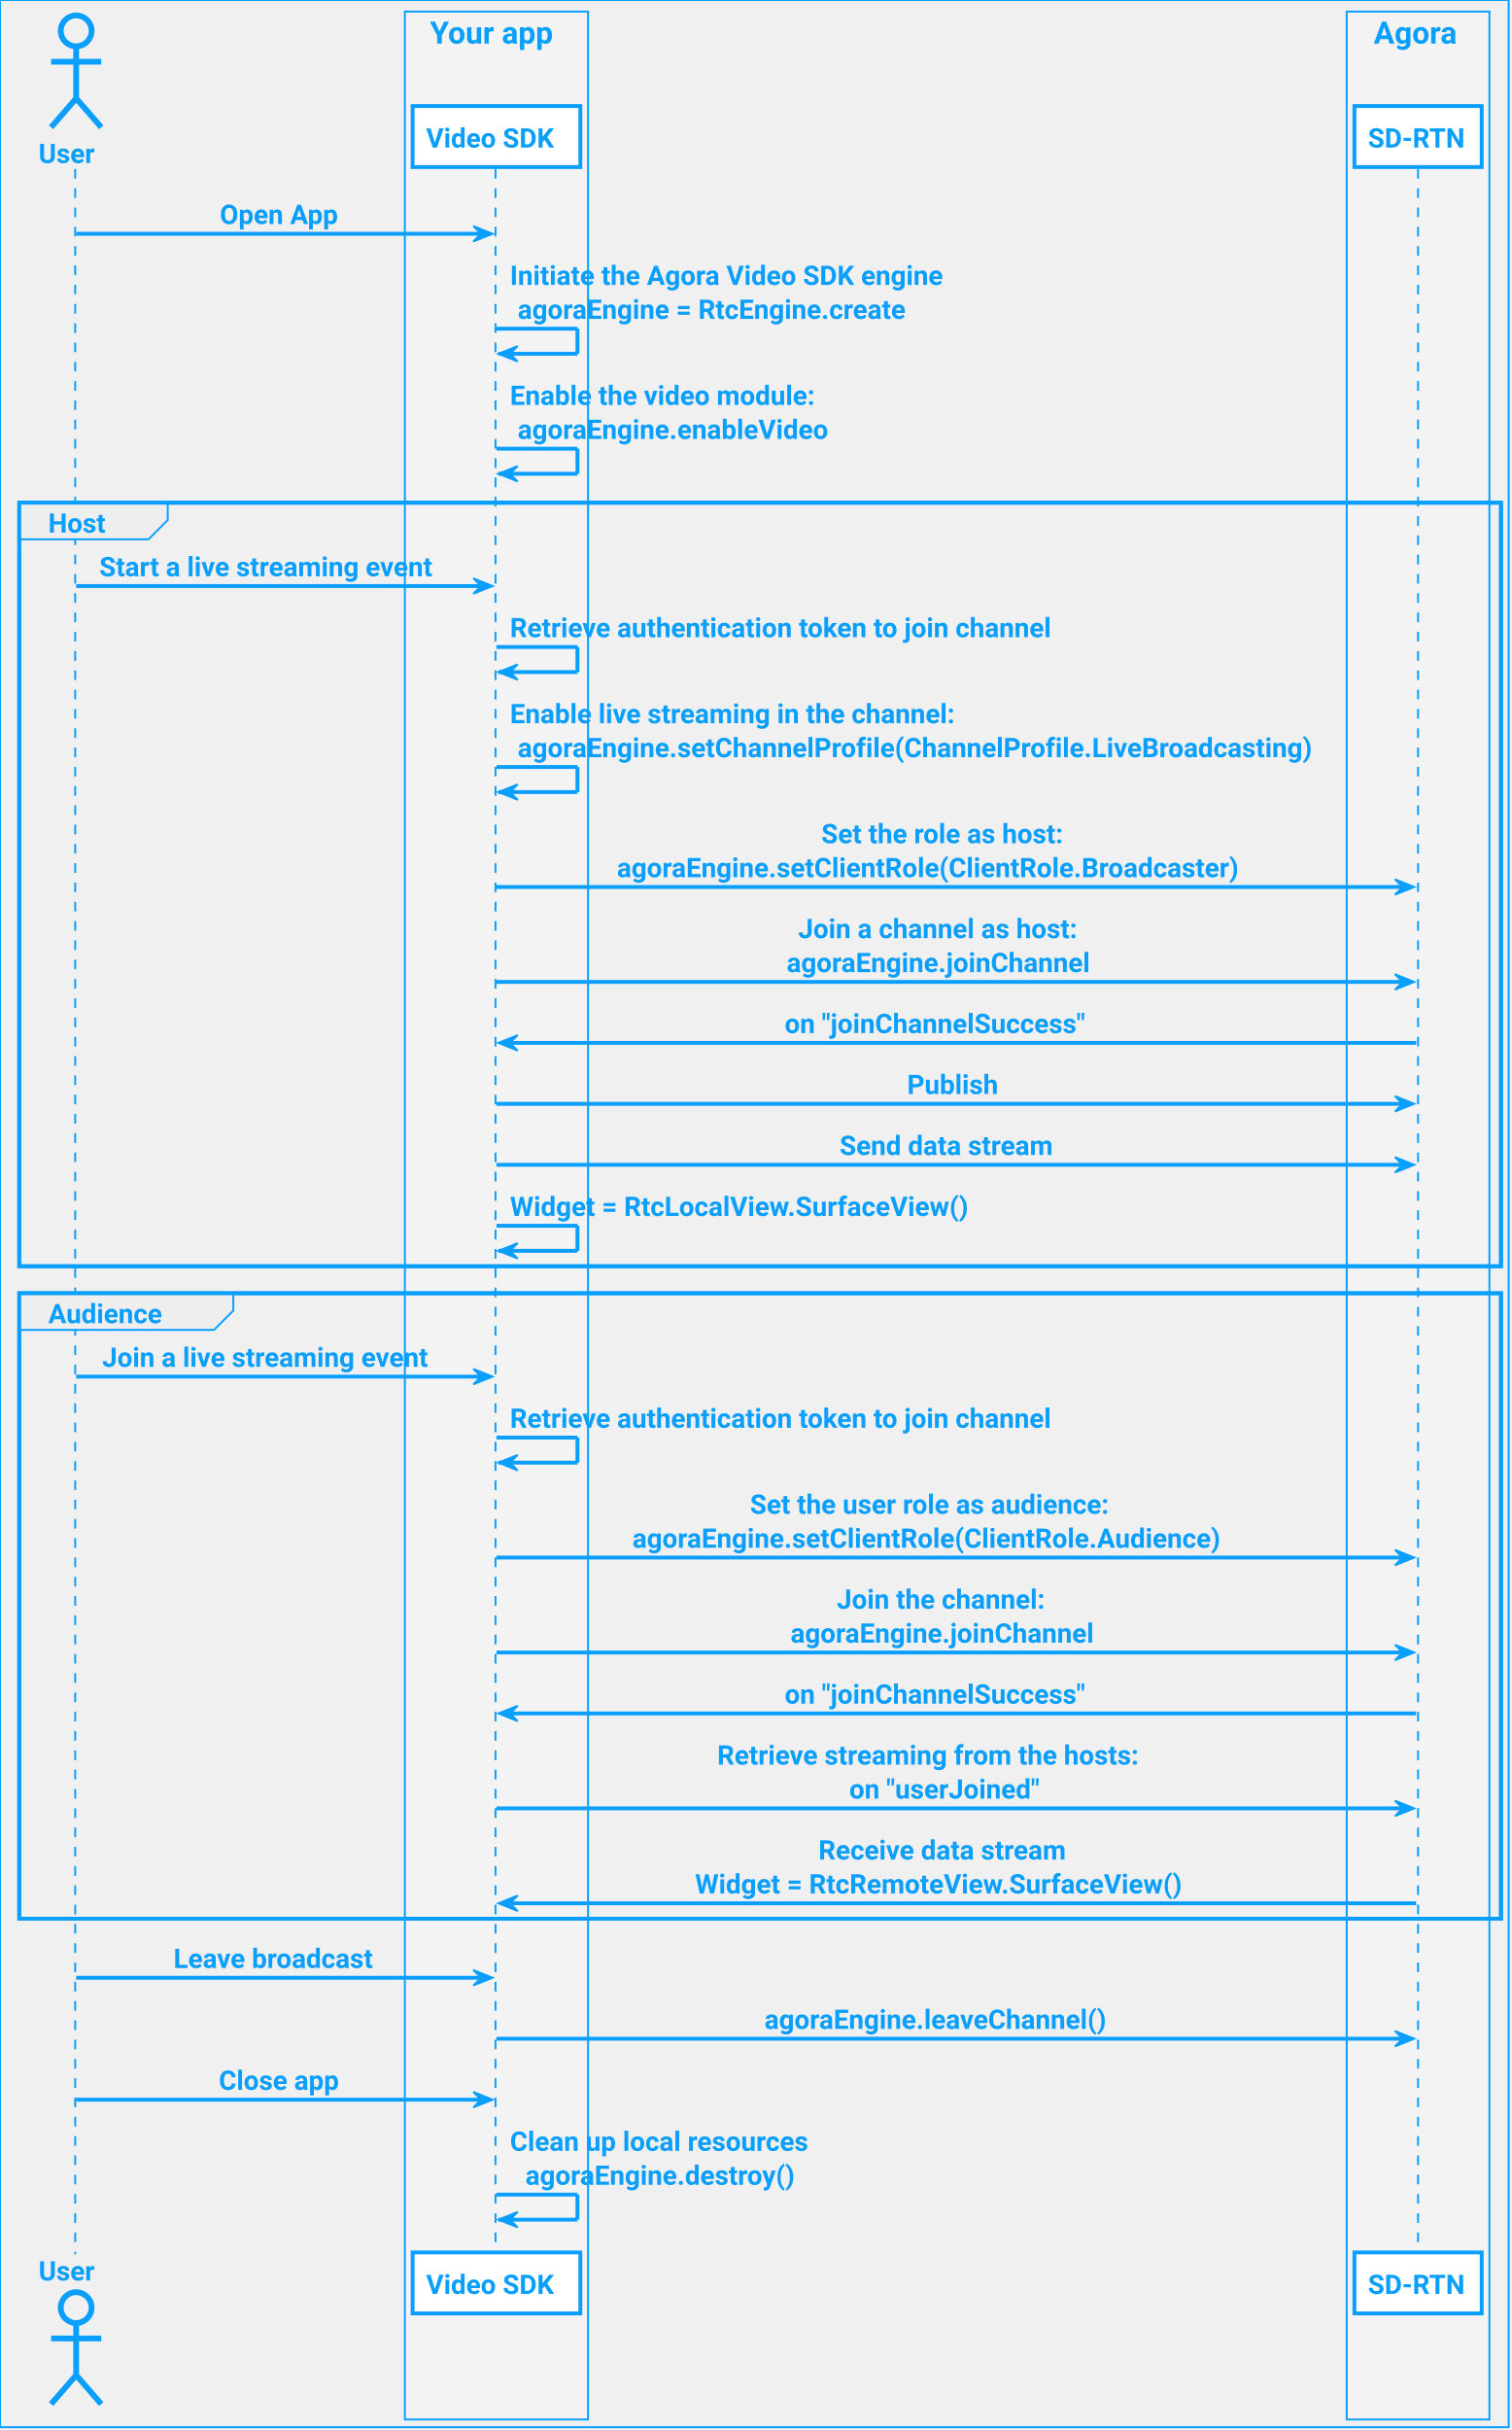
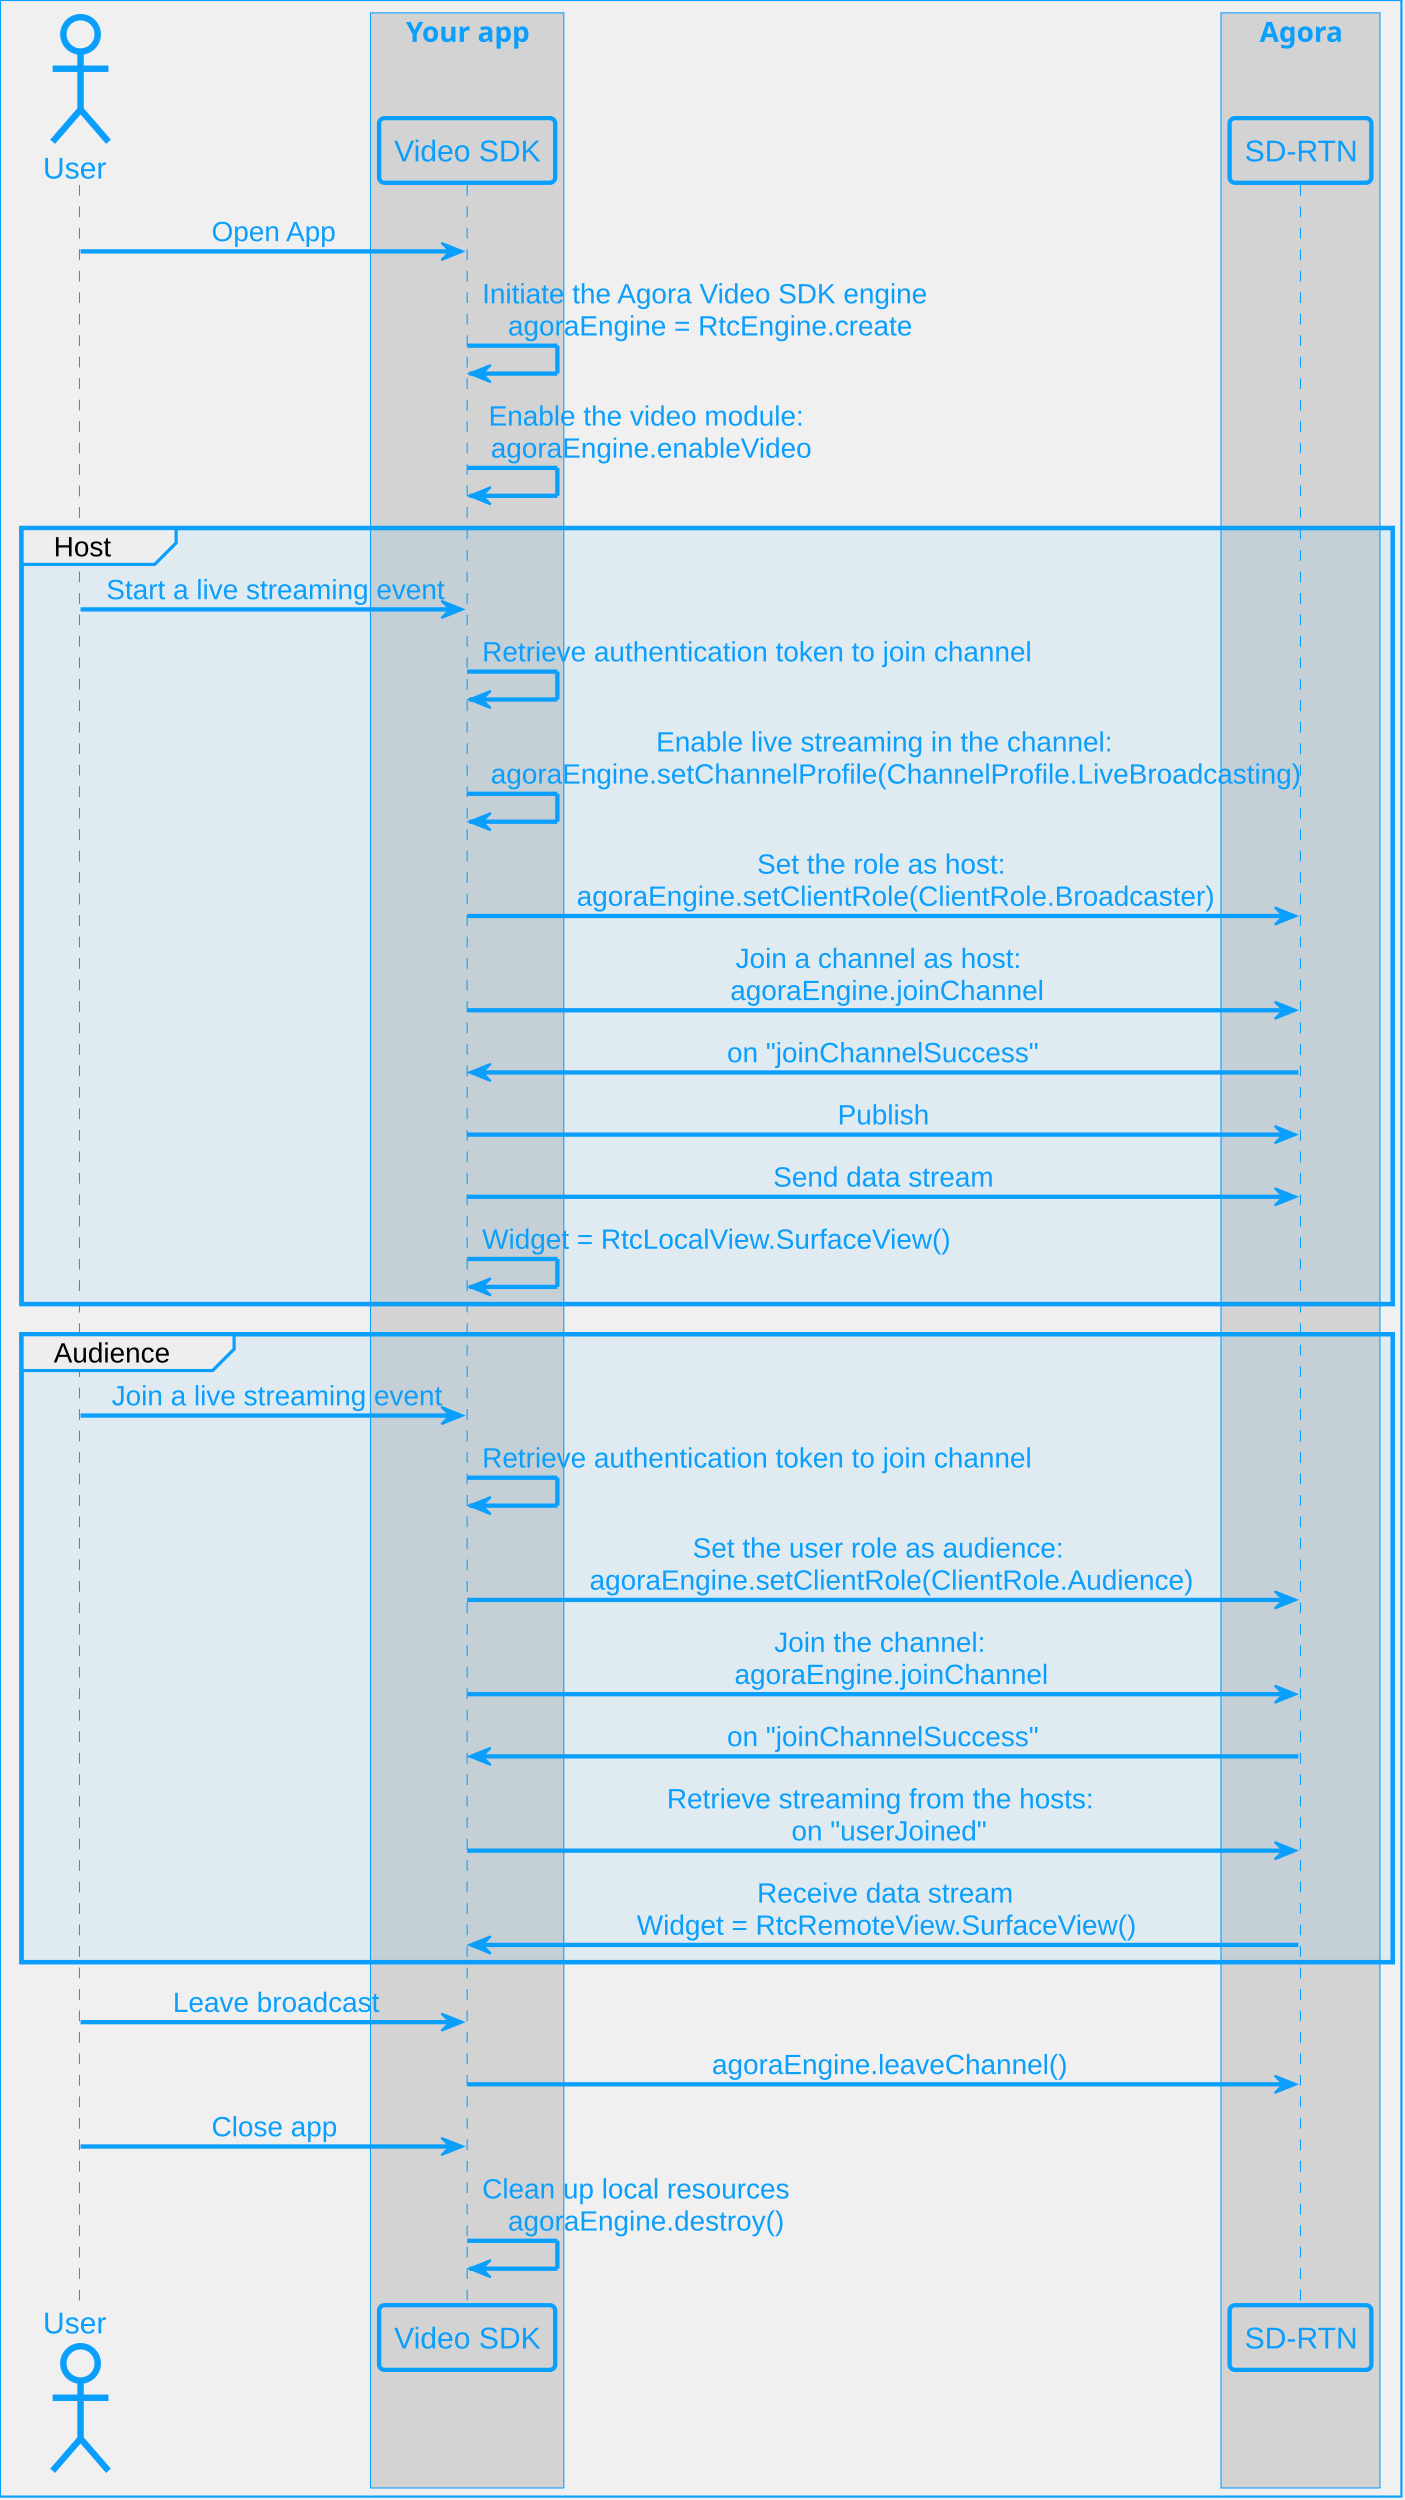
- <svg xmlns="http://www.w3.org/2000/svg" contentScriptType="application/ecmascript" contentStyleType="text/css" height="1260px" preserveAspectRatio="none" style="width:784px;height:1260px;background:#00000000;" version="1.1" viewBox="0 0 784 1260" width="784px" zoomAndPan="magnify">
+ <svg xmlns="http://www.w3.org/2000/svg" contentStyleType="text/css" height="1164px" preserveAspectRatio="none" style="width:654px;height:1164px;" version="1.1" viewBox="0 0 654 1164" width="654px" zoomAndPan="magnify">
  <defs />
  <g>
-     <rect fill="none" height="1258.547" style="stroke:#0A9EFD;stroke-width:1.0;" width="782.5" x="0" y="0" />
-     <rect fill="#F3F3F3" height="1248.547" style="stroke:#0A9EFD;stroke-width:1.0;" width="95" x="210" y="6" />
-     <text fill="#0A9EFD" font-family="Roboto" font-size="16" font-weight="bold" lengthAdjust="spacing" textLength="69" x="223" y="22.609">Your app</text>
-     <rect fill="#F3F3F3" height="1248.547" style="stroke:#0A9EFD;stroke-width:1.0;" width="74" x="698.5" y="6" />
-     <text fill="#0A9EFD" font-family="Roboto" font-size="16" font-weight="bold" lengthAdjust="spacing" textLength="46" x="712.5" y="22.609">Agora</text>
-     <rect height="395.922" style="stroke:#0A9EFD;stroke-width:2.0;fill:none;" width="768.5" x="10" y="260.656" />
-     <rect height="324.312" style="stroke:#0A9EFD;stroke-width:2.0;fill:none;" width="768.5" x="10" y="670.578" />
-     <line style="stroke:#0A9EFD;stroke-width:1.0;fill:none;stroke-dasharray:5.0,5.0;" x1="39" x2="39" y1="87.609" y2="1168.938" />
-     <line style="stroke:#0A9EFD;stroke-width:1.0;fill:none;stroke-dasharray:5.0,5.0;" x1="257" x2="257" y1="87.609" y2="1168.938" />
-     <line style="stroke:#0A9EFD;stroke-width:1.0;fill:none;stroke-dasharray:5.0,5.0;" x1="735.5" x2="735.5" y1="87.609" y2="1168.938" />
-     <text fill="#0A9EFD" font-family="Roboto" font-size="14" font-weight="bold" lengthAdjust="spacing" textLength="33" x="20" y="84.533">User</text>
-     <ellipse cx="39.5" cy="16" rx="8" ry="8" style="stroke:#0A9EFD;stroke-width:3.0;fill:none;" />
-     <path d="M39.5,24 L39.5,51 M26.5,32 L52.5,32 M39.5,51 L26.5,66 M39.5,51 L52.5,66 " fill="none" style="stroke:#0A9EFD;stroke-width:3.0;" />
-     <text fill="#0A9EFD" font-family="Roboto" font-size="14" font-weight="bold" lengthAdjust="spacing" textLength="33" x="20" y="1182.471">User</text>
-     <ellipse cx="39.5" cy="1196.547" rx="8" ry="8" style="stroke:#0A9EFD;stroke-width:3.0;fill:none;" />
-     <path d="M39.5,1204.547 L39.5,1231.547 M26.5,1212.547 L52.5,1212.547 M39.5,1231.547 L26.5,1246.547 M39.5,1231.547 L52.5,1246.547 " fill="none" style="stroke:#0A9EFD;stroke-width:3.0;" />
-     <rect fill="#FFFFFF" height="31.609" style="stroke:#0A9EFD;stroke-width:2.0;" width="87" x="214" y="55" />
-     <text fill="#0A9EFD" font-family="Roboto" font-size="14" font-weight="bold" lengthAdjust="spacing" textLength="73" x="221" y="76.533">Video SDK</text>
-     <rect fill="#FFFFFF" height="31.609" style="stroke:#0A9EFD;stroke-width:2.0;" width="87" x="214" y="1167.938" />
-     <text fill="#0A9EFD" font-family="Roboto" font-size="14" font-weight="bold" lengthAdjust="spacing" textLength="73" x="221" y="1189.471">Video SDK</text>
-     <rect fill="#FFFFFF" height="31.609" style="stroke:#0A9EFD;stroke-width:2.0;" width="66" x="702.5" y="55" />
-     <text fill="#0A9EFD" font-family="Roboto" font-size="14" font-weight="bold" lengthAdjust="spacing" textLength="52" x="709.5" y="76.533">SD-RTN</text>
-     <rect fill="#FFFFFF" height="31.609" style="stroke:#0A9EFD;stroke-width:2.0;" width="66" x="702.5" y="1167.938" />
-     <text fill="#0A9EFD" font-family="Roboto" font-size="14" font-weight="bold" lengthAdjust="spacing" textLength="52" x="709.5" y="1189.471">SD-RTN</text>
-     <polygon fill="#0A9EFD" points="245.5,117.219,255.5,121.219,245.5,125.219,249.5,121.219" style="stroke:#0A9EFD;stroke-width:1.0;" />
-     <line style="stroke:#0A9EFD;stroke-width:2.0;" x1="39.5" x2="251.5" y1="121.219" y2="121.219" />
-     <text fill="#0A9EFD" font-family="Roboto" font-size="14" font-weight="bold" lengthAdjust="spacing" textLength="69" x="114" y="116.143">Open App</text>
-     <line style="stroke:#0A9EFD;stroke-width:2.0;" x1="257.5" x2="299.5" y1="170.438" y2="170.438" />
-     <line style="stroke:#0A9EFD;stroke-width:2.0;" x1="299.5" x2="299.5" y1="170.438" y2="183.438" />
-     <line style="stroke:#0A9EFD;stroke-width:2.0;" x1="258.5" x2="299.5" y1="183.438" y2="183.438" />
-     <polygon fill="#0A9EFD" points="268.5,179.438,258.5,183.438,268.5,187.438,264.5,183.438" style="stroke:#0A9EFD;stroke-width:1.0;" />
-     <text fill="#0A9EFD" font-family="Roboto" font-size="14" font-weight="bold" lengthAdjust="spacing" textLength="250" x="264.5" y="147.752">Initiate the Agora Video SDK engine</text>
-     <text fill="#0A9EFD" font-family="Roboto" font-size="14" font-weight="bold" lengthAdjust="spacing" textLength="226" x="268.5" y="165.361">agoraEngine = RtcEngine.create</text>
-     <line style="stroke:#0A9EFD;stroke-width:2.0;" x1="257.5" x2="299.5" y1="232.656" y2="232.656" />
-     <line style="stroke:#0A9EFD;stroke-width:2.0;" x1="299.5" x2="299.5" y1="232.656" y2="245.656" />
-     <line style="stroke:#0A9EFD;stroke-width:2.0;" x1="258.5" x2="299.5" y1="245.656" y2="245.656" />
-     <polygon fill="#0A9EFD" points="268.5,241.656,258.5,245.656,268.5,249.656,264.5,245.656" style="stroke:#0A9EFD;stroke-width:1.0;" />
-     <text fill="#0A9EFD" font-family="Roboto" font-size="14" font-weight="bold" lengthAdjust="spacing" textLength="179" x="264.5" y="209.971">Enable the video module:</text>
-     <text fill="#0A9EFD" font-family="Roboto" font-size="14" font-weight="bold" lengthAdjust="spacing" textLength="181" x="268.5" y="227.58">agoraEngine.enableVideo</text>
-     <path d="M10,260.656 L87,260.656 L87,269.656 L77,279.656 L10,279.656 L10,260.656 " fill="#EEEEEE" style="stroke:#0A9EFD;stroke-width:1.0;" />
-     <rect fill="none" height="395.922" style="stroke:#0A9EFD;stroke-width:2.0;" width="768.5" x="10" y="260.656" />
-     <text fill="#0A9EFD" font-family="Roboto" font-size="14" font-weight="bold" lengthAdjust="spacing" textLength="32" x="25" y="276.19">Host</text>
-     <polygon fill="#0A9EFD" points="245.5,299.875,255.5,303.875,245.5,307.875,249.5,303.875" style="stroke:#0A9EFD;stroke-width:1.0;" />
-     <line style="stroke:#0A9EFD;stroke-width:2.0;" x1="39.5" x2="251.5" y1="303.875" y2="303.875" />
-     <text fill="#0A9EFD" font-family="Roboto" font-size="14" font-weight="bold" lengthAdjust="spacing" textLength="194" x="51.5" y="298.799">Start a live streaming event</text>
-     <line style="stroke:#0A9EFD;stroke-width:2.0;" x1="257.5" x2="299.5" y1="335.484" y2="335.484" />
-     <line style="stroke:#0A9EFD;stroke-width:2.0;" x1="299.5" x2="299.5" y1="335.484" y2="348.484" />
-     <line style="stroke:#0A9EFD;stroke-width:2.0;" x1="258.5" x2="299.5" y1="348.484" y2="348.484" />
-     <polygon fill="#0A9EFD" points="268.5,344.484,258.5,348.484,268.5,352.484,264.5,348.484" style="stroke:#0A9EFD;stroke-width:1.0;" />
-     <text fill="#0A9EFD" font-family="Roboto" font-size="14" font-weight="bold" lengthAdjust="spacing" textLength="318" x="264.5" y="330.408">Retrieve authentication token to join channel</text>
-     <line style="stroke:#0A9EFD;stroke-width:2.0;" x1="257.5" x2="299.5" y1="397.703" y2="397.703" />
-     <line style="stroke:#0A9EFD;stroke-width:2.0;" x1="299.5" x2="299.5" y1="397.703" y2="410.703" />
-     <line style="stroke:#0A9EFD;stroke-width:2.0;" x1="258.5" x2="299.5" y1="410.703" y2="410.703" />
-     <polygon fill="#0A9EFD" points="268.5,406.703,258.5,410.703,268.5,414.703,264.5,410.703" style="stroke:#0A9EFD;stroke-width:1.0;" />
-     <text fill="#0A9EFD" font-family="Roboto" font-size="14" font-weight="bold" lengthAdjust="spacing" textLength="260" x="264.5" y="375.018">Enable live streaming in the channel:</text>
-     <text fill="#0A9EFD" font-family="Roboto" font-size="14" font-weight="bold" lengthAdjust="spacing" textLength="460" x="268.5" y="392.627">agoraEngine.setChannelProfile(ChannelProfile.LiveBroadcasting)</text>
-     <polygon fill="#0A9EFD" points="723.5,455.922,733.5,459.922,723.5,463.922,727.5,459.922" style="stroke:#0A9EFD;stroke-width:1.0;" />
-     <line style="stroke:#0A9EFD;stroke-width:2.0;" x1="257.5" x2="729.5" y1="459.922" y2="459.922" />
-     <text fill="#0A9EFD" font-family="Roboto" font-size="14" font-weight="bold" lengthAdjust="spacing" textLength="141" x="426" y="437.236">Set the role as host:</text>
-     <text fill="#0A9EFD" font-family="Roboto" font-size="14" font-weight="bold" lengthAdjust="spacing" textLength="361" x="320" y="454.846">agoraEngine.setClientRole(ClientRole.Broadcaster)</text>
-     <polygon fill="#0A9EFD" points="723.5,505.141,733.5,509.141,723.5,513.141,727.5,509.141" style="stroke:#0A9EFD;stroke-width:1.0;" />
-     <line style="stroke:#0A9EFD;stroke-width:2.0;" x1="257.5" x2="729.5" y1="509.141" y2="509.141" />
-     <text fill="#0A9EFD" font-family="Roboto" font-size="14" font-weight="bold" lengthAdjust="spacing" textLength="161" x="414" y="486.455">Join a channel as host:</text>
-     <text fill="#0A9EFD" font-family="Roboto" font-size="14" font-weight="bold" lengthAdjust="spacing" textLength="177" x="408" y="504.065">agoraEngine.joinChannel</text>
-     <polygon fill="#0A9EFD" points="268.5,536.75,258.5,540.75,268.5,544.75,264.5,540.75" style="stroke:#0A9EFD;stroke-width:1.0;" />
-     <line style="stroke:#0A9EFD;stroke-width:2.0;" x1="262.5" x2="734.5" y1="540.75" y2="540.75" />
-     <text fill="#0A9EFD" font-family="Roboto" font-size="14" font-weight="bold" lengthAdjust="spacing" textLength="179" x="407" y="535.674">on "joinChannelSuccess"</text>
-     <polygon fill="#0A9EFD" points="723.5,568.359,733.5,572.359,723.5,576.359,727.5,572.359" style="stroke:#0A9EFD;stroke-width:1.0;" />
-     <line style="stroke:#0A9EFD;stroke-width:2.0;" x1="257.5" x2="729.5" y1="572.359" y2="572.359" />
-     <text fill="#0A9EFD" font-family="Roboto" font-size="14" font-weight="bold" lengthAdjust="spacing" textLength="52" x="470.5" y="567.283">Publish</text>
-     <polygon fill="#0A9EFD" points="723.5,599.969,733.5,603.969,723.5,607.969,727.5,603.969" style="stroke:#0A9EFD;stroke-width:1.0;" />
-     <line style="stroke:#0A9EFD;stroke-width:2.0;" x1="257.5" x2="729.5" y1="603.969" y2="603.969" />
-     <text fill="#0A9EFD" font-family="Roboto" font-size="14" font-weight="bold" lengthAdjust="spacing" textLength="122" x="435.5" y="598.893">Send data stream</text>
-     <line style="stroke:#0A9EFD;stroke-width:2.0;" x1="257.5" x2="299.5" y1="635.578" y2="635.578" />
-     <line style="stroke:#0A9EFD;stroke-width:2.0;" x1="299.5" x2="299.5" y1="635.578" y2="648.578" />
-     <line style="stroke:#0A9EFD;stroke-width:2.0;" x1="258.5" x2="299.5" y1="648.578" y2="648.578" />
-     <polygon fill="#0A9EFD" points="268.5,644.578,258.5,648.578,268.5,652.578,264.5,648.578" style="stroke:#0A9EFD;stroke-width:1.0;" />
-     <text fill="#0A9EFD" font-family="Roboto" font-size="14" font-weight="bold" lengthAdjust="spacing" textLength="259" x="264.5" y="630.502">Widget = RtcLocalView.SurfaceView()</text>
-     <path d="M10,670.578 L121,670.578 L121,679.578 L111,689.578 L10,689.578 L10,670.578 " fill="#EEEEEE" style="stroke:#0A9EFD;stroke-width:1.0;" />
-     <rect fill="none" height="324.312" style="stroke:#0A9EFD;stroke-width:2.0;" width="768.5" x="10" y="670.578" />
-     <text fill="#0A9EFD" font-family="Roboto" font-size="14" font-weight="bold" lengthAdjust="spacing" textLength="66" x="25" y="686.111">Audience</text>
-     <polygon fill="#0A9EFD" points="245.5,709.797,255.5,713.797,245.5,717.797,249.5,713.797" style="stroke:#0A9EFD;stroke-width:1.0;" />
-     <line style="stroke:#0A9EFD;stroke-width:2.0;" x1="39.5" x2="251.5" y1="713.797" y2="713.797" />
-     <text fill="#0A9EFD" font-family="Roboto" font-size="14" font-weight="bold" lengthAdjust="spacing" textLength="191" x="53" y="708.721">Join a live streaming event</text>
-     <line style="stroke:#0A9EFD;stroke-width:2.0;" x1="257.5" x2="299.5" y1="745.406" y2="745.406" />
-     <line style="stroke:#0A9EFD;stroke-width:2.0;" x1="299.5" x2="299.5" y1="745.406" y2="758.406" />
-     <line style="stroke:#0A9EFD;stroke-width:2.0;" x1="258.5" x2="299.5" y1="758.406" y2="758.406" />
-     <polygon fill="#0A9EFD" points="268.5,754.406,258.5,758.406,268.5,762.406,264.5,758.406" style="stroke:#0A9EFD;stroke-width:1.0;" />
-     <text fill="#0A9EFD" font-family="Roboto" font-size="14" font-weight="bold" lengthAdjust="spacing" textLength="318" x="264.5" y="740.33">Retrieve authentication token to join channel</text>
-     <polygon fill="#0A9EFD" points="723.5,803.625,733.5,807.625,723.5,811.625,727.5,807.625" style="stroke:#0A9EFD;stroke-width:1.0;" />
-     <line style="stroke:#0A9EFD;stroke-width:2.0;" x1="257.5" x2="729.5" y1="807.625" y2="807.625" />
-     <text fill="#0A9EFD" font-family="Roboto" font-size="14" font-weight="bold" lengthAdjust="spacing" textLength="211" x="389" y="784.939">Set the user role as audience:</text>
-     <text fill="#0A9EFD" font-family="Roboto" font-size="14" font-weight="bold" lengthAdjust="spacing" textLength="341" x="328" y="802.549">agoraEngine.setClientRole(ClientRole.Audience)</text>
-     <polygon fill="#0A9EFD" points="723.5,852.844,733.5,856.844,723.5,860.844,727.5,856.844" style="stroke:#0A9EFD;stroke-width:1.0;" />
-     <line style="stroke:#0A9EFD;stroke-width:2.0;" x1="257.5" x2="729.5" y1="856.844" y2="856.844" />
-     <text fill="#0A9EFD" font-family="Roboto" font-size="14" font-weight="bold" lengthAdjust="spacing" textLength="121" x="434" y="834.158">Join the channel:</text>
-     <text fill="#0A9EFD" font-family="Roboto" font-size="14" font-weight="bold" lengthAdjust="spacing" textLength="177" x="410" y="851.768">agoraEngine.joinChannel</text>
-     <polygon fill="#0A9EFD" points="268.5,884.453,258.5,888.453,268.5,892.453,264.5,888.453" style="stroke:#0A9EFD;stroke-width:1.0;" />
-     <line style="stroke:#0A9EFD;stroke-width:2.0;" x1="262.5" x2="734.5" y1="888.453" y2="888.453" />
-     <text fill="#0A9EFD" font-family="Roboto" font-size="14" font-weight="bold" lengthAdjust="spacing" textLength="179" x="407" y="883.377">on "joinChannelSuccess"</text>
-     <polygon fill="#0A9EFD" points="723.5,933.672,733.5,937.672,723.5,941.672,727.5,937.672" style="stroke:#0A9EFD;stroke-width:1.0;" />
-     <line style="stroke:#0A9EFD;stroke-width:2.0;" x1="257.5" x2="729.5" y1="937.672" y2="937.672" />
-     <text fill="#0A9EFD" font-family="Roboto" font-size="14" font-weight="bold" lengthAdjust="spacing" textLength="245" x="372" y="914.986">Retrieve streaming from the hosts:</text>
-     <text fill="#0A9EFD" font-family="Roboto" font-size="14" font-weight="bold" lengthAdjust="spacing" textLength="116" x="440.5" y="932.596">on "userJoined"</text>
-     <polygon fill="#0A9EFD" points="268.5,982.891,258.5,986.891,268.5,990.891,264.5,986.891" style="stroke:#0A9EFD;stroke-width:1.0;" />
-     <line style="stroke:#0A9EFD;stroke-width:2.0;" x1="262.5" x2="734.5" y1="986.891" y2="986.891" />
-     <text fill="#0A9EFD" font-family="Roboto" font-size="14" font-weight="bold" lengthAdjust="spacing" textLength="144" x="424.5" y="964.205">Receive data stream</text>
-     <text fill="#0A9EFD" font-family="Roboto" font-size="14" font-weight="bold" lengthAdjust="spacing" textLength="276" x="360.5" y="981.814">Widget = RtcRemoteView.SurfaceView()</text>
-     <polygon fill="#0A9EFD" points="245.5,1021.5,255.5,1025.5,245.5,1029.5,249.5,1025.5" style="stroke:#0A9EFD;stroke-width:1.0;" />
-     <line style="stroke:#0A9EFD;stroke-width:2.0;" x1="39.5" x2="251.5" y1="1025.5" y2="1025.5" />
-     <text fill="#0A9EFD" font-family="Roboto" font-size="14" font-weight="bold" lengthAdjust="spacing" textLength="117" x="90" y="1020.424">Leave broadcast</text>
-     <polygon fill="#0A9EFD" points="723.5,1053.109,733.5,1057.109,723.5,1061.109,727.5,1057.109" style="stroke:#0A9EFD;stroke-width:1.0;" />
-     <line style="stroke:#0A9EFD;stroke-width:2.0;" x1="257.5" x2="729.5" y1="1057.109" y2="1057.109" />
-     <text fill="#0A9EFD" font-family="Roboto" font-size="14" font-weight="bold" lengthAdjust="spacing" textLength="200" x="396.5" y="1052.033">agoraEngine.leaveChannel()</text>
-     <polygon fill="#0A9EFD" points="245.5,1084.719,255.5,1088.719,245.5,1092.719,249.5,1088.719" style="stroke:#0A9EFD;stroke-width:1.0;" />
-     <line style="stroke:#0A9EFD;stroke-width:2.0;" x1="39.5" x2="251.5" y1="1088.719" y2="1088.719" />
-     <text fill="#0A9EFD" font-family="Roboto" font-size="14" font-weight="bold" lengthAdjust="spacing" textLength="70" x="113.5" y="1083.643">Close app</text>
-     <line style="stroke:#0A9EFD;stroke-width:2.0;" x1="257.5" x2="299.5" y1="1137.938" y2="1137.938" />
-     <line style="stroke:#0A9EFD;stroke-width:2.0;" x1="299.5" x2="299.5" y1="1137.938" y2="1150.938" />
-     <line style="stroke:#0A9EFD;stroke-width:2.0;" x1="258.5" x2="299.5" y1="1150.938" y2="1150.938" />
-     <polygon fill="#0A9EFD" points="268.5,1146.938,258.5,1150.938,268.5,1154.938,264.5,1150.938" style="stroke:#0A9EFD;stroke-width:1.0;" />
-     <text fill="#0A9EFD" font-family="Roboto" font-size="14" font-weight="bold" lengthAdjust="spacing" textLength="175" x="264.5" y="1115.252">Clean up local resources</text>
-     <text fill="#0A9EFD" font-family="Roboto" font-size="14" font-weight="bold" lengthAdjust="spacing" textLength="156" x="272.5" y="1132.861">agoraEngine.destroy()</text>
+     <rect fill="none" height="1162.403" style="stroke:#0A9EFD;stroke-width:1.0;" width="652.5" x="0" y="0" />
+     <rect fill="#999999" fill-opacity="0.333" height="1152.403" style="stroke:#0A9EFD;stroke-width:0.5;" width="90" x="172.5" y="6" />
+     <text fill="#0A9EFD" font-family="sans-serif" font-size="13" font-weight="bold" lengthAdjust="spacing" textLength="57" x="189" y="19.495">Your app</text>
+     <rect fill="#999999" fill-opacity="0.333" height="1152.403" style="stroke:#0A9EFD;stroke-width:0.5;" width="74" x="568.5" y="6" />
+     <text fill="#0A9EFD" font-family="sans-serif" font-size="13" font-weight="bold" lengthAdjust="spacing" textLength="38" x="586.5" y="19.495">Agora</text>
+     <rect fill="#0A9EFD" fill-opacity="0.067" height="361.334" style="stroke:#0A9EFD;stroke-width:2.0;" width="638.5" x="10" y="245.842" />
+     <rect fill="#0A9EFD" fill-opacity="0.067" height="292.385" style="stroke:#0A9EFD;stroke-width:2.0;" width="638.5" x="10" y="621.176" />
+     <line style="stroke:#0A9EFD;stroke-width:0.5;stroke-dasharray:5.0,5.0;" x1="37" x2="37" y1="86.099" y2="1074.304" />
+     <line style="stroke:#0A9EFD;stroke-width:0.5;stroke-dasharray:5.0,5.0;" x1="217.5" x2="217.5" y1="86.099" y2="1074.304" />
+     <line style="stroke:#0A9EFD;stroke-width:0.5;stroke-dasharray:5.0,5.0;" x1="605.5" x2="605.5" y1="86.099" y2="1074.304" />
+     <text fill="#0A9EFD" font-family="Arial" font-size="14" lengthAdjust="spacing" textLength="29" x="20" y="83.132">User</text>
+     <ellipse cx="37.5" cy="16" fill="none" rx="8" ry="8" style="stroke:#0A9EFD;stroke-width:3.0;" />
+     <path d="M37.5,24 L37.5,51 M24.5,32 L50.5,32 M37.5,51 L24.5,66 M37.5,51 L50.5,66 " fill="none" style="stroke:#0A9EFD;stroke-width:3.0;" />
+     <text fill="#0A9EFD" font-family="Arial" font-size="14" lengthAdjust="spacing" textLength="29" x="20" y="1086.436">User</text>
+     <ellipse cx="37.5" cy="1100.403" fill="none" rx="8" ry="8" style="stroke:#0A9EFD;stroke-width:3.0;" />
+     <path d="M37.5,1108.403 L37.5,1135.403 M24.5,1116.403 L50.5,1116.403 M37.5,1135.403 L24.5,1150.403 M37.5,1135.403 L50.5,1150.403 " fill="none" style="stroke:#0A9EFD;stroke-width:3.0;" />
+     <rect fill="none" height="30.099" rx="2.5" ry="2.5" style="stroke:#0A9EFD;stroke-width:2.0;" width="82" x="176.5" y="55" />
+     <text fill="#0A9EFD" font-family="Arial" font-size="14" lengthAdjust="spacing" textLength="68" x="183.5" y="75.132">Video SDK</text>
+     <rect fill="none" height="30.099" rx="2.5" ry="2.5" style="stroke:#0A9EFD;stroke-width:2.0;" width="82" x="176.5" y="1073.304" />
+     <text fill="#0A9EFD" font-family="Arial" font-size="14" lengthAdjust="spacing" textLength="68" x="183.5" y="1093.436">Video SDK</text>
+     <rect fill="none" height="30.099" rx="2.5" ry="2.5" style="stroke:#0A9EFD;stroke-width:2.0;" width="66" x="572.5" y="55" />
+     <text fill="#0A9EFD" font-family="Arial" font-size="14" lengthAdjust="spacing" textLength="52" x="579.5" y="75.132">SD-RTN</text>
+     <rect fill="none" height="30.099" rx="2.5" ry="2.5" style="stroke:#0A9EFD;stroke-width:2.0;" width="66" x="572.5" y="1073.304" />
+     <text fill="#0A9EFD" font-family="Arial" font-size="14" lengthAdjust="spacing" textLength="52" x="579.5" y="1093.436">SD-RTN</text>
+     <polygon fill="#0A9EFD" points="205.5,113.047,215.5,117.047,205.5,121.047,209.5,117.047" style="stroke:#0A9EFD;stroke-width:1.0;" />
+     <line style="stroke:#0A9EFD;stroke-width:2.0;" x1="37.5" x2="211.5" y1="117.047" y2="117.047" />
+     <text fill="#0A9EFD" font-family="Arial" font-size="13" lengthAdjust="spacing" textLength="58" x="98.5" y="112.293">Open App</text>
+     <line style="stroke:#0A9EFD;stroke-width:2.0;" x1="217.5" x2="259.5" y1="160.945" y2="160.945" />
+     <line style="stroke:#0A9EFD;stroke-width:2.0;" x1="259.5" x2="259.5" y1="160.945" y2="173.945" />
+     <line style="stroke:#0A9EFD;stroke-width:2.0;" x1="218.5" x2="259.5" y1="173.945" y2="173.945" />
+     <polygon fill="#0A9EFD" points="228.5,169.945,218.5,173.945,228.5,177.945,224.5,173.945" style="stroke:#0A9EFD;stroke-width:1.0;" />
+     <text fill="#0A9EFD" font-family="Arial" font-size="13" lengthAdjust="spacing" textLength="208" x="224.5" y="141.241">Initiate the Agora Video SDK engine</text>
+     <text fill="#0A9EFD" font-family="Arial" font-size="13" lengthAdjust="spacing" textLength="188" x="236.5" y="156.19">agoraEngine = RtcEngine.create</text>
+     <line style="stroke:#0A9EFD;stroke-width:2.0;" x1="217.5" x2="259.5" y1="217.842" y2="217.842" />
+     <line style="stroke:#0A9EFD;stroke-width:2.0;" x1="259.5" x2="259.5" y1="217.842" y2="230.842" />
+     <line style="stroke:#0A9EFD;stroke-width:2.0;" x1="218.5" x2="259.5" y1="230.842" y2="230.842" />
+     <polygon fill="#0A9EFD" points="228.5,226.842,218.5,230.842,228.5,234.842,224.5,230.842" style="stroke:#0A9EFD;stroke-width:1.0;" />
+     <text fill="#0A9EFD" font-family="Arial" font-size="13" lengthAdjust="spacing" textLength="145" x="227.5" y="198.139">Enable the video module:</text>
+     <text fill="#0A9EFD" font-family="Arial" font-size="13" lengthAdjust="spacing" textLength="147" x="228.5" y="213.087">agoraEngine.enableVideo</text>
+     <path d="M10,245.842 L82,245.842 L82,252.791 L72,262.791 L10,262.791 L10,245.842 " fill="#EEEEEE" style="stroke:#0A9EFD;stroke-width:1.5;" />
+     <rect fill="none" height="361.334" style="stroke:#0A9EFD;stroke-width:2.0;" width="638.5" x="10" y="245.842" />
+     <text fill="#000000" font-family="Arial" font-size="13" lengthAdjust="spacing" textLength="27" x="25" y="259.036">Host</text>
+     <polygon fill="#0A9EFD" points="205.5,279.74,215.5,283.74,205.5,287.74,209.5,283.74" style="stroke:#0A9EFD;stroke-width:1.0;" />
+     <line style="stroke:#0A9EFD;stroke-width:2.0;" x1="37.5" x2="211.5" y1="283.74" y2="283.74" />
+     <text fill="#0A9EFD" font-family="Arial" font-size="13" lengthAdjust="spacing" textLength="156" x="49.5" y="278.985">Start a live streaming event</text>
+     <line style="stroke:#0A9EFD;stroke-width:2.0;" x1="217.5" x2="259.5" y1="312.688" y2="312.688" />
+     <line style="stroke:#0A9EFD;stroke-width:2.0;" x1="259.5" x2="259.5" y1="312.688" y2="325.688" />
+     <line style="stroke:#0A9EFD;stroke-width:2.0;" x1="218.5" x2="259.5" y1="325.688" y2="325.688" />
+     <polygon fill="#0A9EFD" points="228.5,321.688,218.5,325.688,228.5,329.688,224.5,325.688" style="stroke:#0A9EFD;stroke-width:1.0;" />
+     <text fill="#0A9EFD" font-family="Arial" font-size="13" lengthAdjust="spacing" textLength="255" x="224.5" y="307.934">Retrieve authentication token to join channel</text>
+     <line style="stroke:#0A9EFD;stroke-width:2.0;" x1="217.5" x2="259.5" y1="369.586" y2="369.586" />
+     <line style="stroke:#0A9EFD;stroke-width:2.0;" x1="259.5" x2="259.5" y1="369.586" y2="382.586" />
+     <line style="stroke:#0A9EFD;stroke-width:2.0;" x1="218.5" x2="259.5" y1="382.586" y2="382.586" />
+     <polygon fill="#0A9EFD" points="228.5,378.586,218.5,382.586,228.5,386.586,224.5,382.586" style="stroke:#0A9EFD;stroke-width:1.0;" />
+     <text fill="#0A9EFD" font-family="Arial" font-size="13" lengthAdjust="spacing" textLength="212" x="305.5" y="349.882">Enable live streaming in the channel:</text>
+     <text fill="#0A9EFD" font-family="Arial" font-size="13" lengthAdjust="spacing" textLength="370" x="228.5" y="364.831">agoraEngine.setChannelProfile(ChannelProfile.LiveBroadcasting)</text>
+     <polygon fill="#0A9EFD" points="593.5,422.483,603.5,426.483,593.5,430.483,597.5,426.483" style="stroke:#0A9EFD;stroke-width:1.0;" />
+     <line style="stroke:#0A9EFD;stroke-width:2.0;" x1="217.5" x2="599.5" y1="426.483" y2="426.483" />
+     <text fill="#0A9EFD" font-family="Arial" font-size="13" lengthAdjust="spacing" textLength="118" x="352.5" y="406.78">Set the role as host:</text>
+     <text fill="#0A9EFD" font-family="Arial" font-size="13" lengthAdjust="spacing" textLength="294" x="268.5" y="421.728">agoraEngine.setClientRole(ClientRole.Broadcaster)</text>
+     <polygon fill="#0A9EFD" points="593.5,466.381,603.5,470.381,593.5,474.381,597.5,470.381" style="stroke:#0A9EFD;stroke-width:1.0;" />
+     <line style="stroke:#0A9EFD;stroke-width:2.0;" x1="217.5" x2="599.5" y1="470.381" y2="470.381" />
+     <text fill="#0A9EFD" font-family="Arial" font-size="13" lengthAdjust="spacing" textLength="134" x="342.5" y="450.677">Join a channel as host:</text>
+     <text fill="#0A9EFD" font-family="Arial" font-size="13" lengthAdjust="spacing" textLength="143" x="340" y="465.626">agoraEngine.joinChannel</text>
+     <polygon fill="#0A9EFD" points="228.5,495.33,218.5,499.33,228.5,503.33,224.5,499.33" style="stroke:#0A9EFD;stroke-width:1.0;" />
+     <line style="stroke:#0A9EFD;stroke-width:2.0;" x1="222.5" x2="604.5" y1="499.33" y2="499.33" />
+     <text fill="#0A9EFD" font-family="Arial" font-size="13" lengthAdjust="spacing" textLength="146" x="338.5" y="494.575">on "joinChannelSuccess"</text>
+     <polygon fill="#0A9EFD" points="593.5,524.278,603.5,528.278,593.5,532.278,597.5,528.278" style="stroke:#0A9EFD;stroke-width:1.0;" />
+     <line style="stroke:#0A9EFD;stroke-width:2.0;" x1="217.5" x2="599.5" y1="528.278" y2="528.278" />
+     <text fill="#0A9EFD" font-family="Arial" font-size="13" lengthAdjust="spacing" textLength="43" x="390" y="523.523">Publish</text>
+     <polygon fill="#0A9EFD" points="593.5,553.227,603.5,557.227,593.5,561.227,597.5,557.227" style="stroke:#0A9EFD;stroke-width:1.0;" />
+     <line style="stroke:#0A9EFD;stroke-width:2.0;" x1="217.5" x2="599.5" y1="557.227" y2="557.227" />
+     <text fill="#0A9EFD" font-family="Arial" font-size="13" lengthAdjust="spacing" textLength="103" x="360" y="552.472">Send data stream</text>
+     <line style="stroke:#0A9EFD;stroke-width:2.0;" x1="217.5" x2="259.5" y1="586.176" y2="586.176" />
+     <line style="stroke:#0A9EFD;stroke-width:2.0;" x1="259.5" x2="259.5" y1="586.176" y2="599.176" />
+     <line style="stroke:#0A9EFD;stroke-width:2.0;" x1="218.5" x2="259.5" y1="599.176" y2="599.176" />
+     <polygon fill="#0A9EFD" points="228.5,595.176,218.5,599.176,228.5,603.176,224.5,599.176" style="stroke:#0A9EFD;stroke-width:1.0;" />
+     <text fill="#0A9EFD" font-family="Arial" font-size="13" lengthAdjust="spacing" textLength="220" x="224.5" y="581.421">Widget = RtcLocalView.SurfaceView()</text>
+     <path d="M10,621.176 L109,621.176 L109,628.125 L99,638.125 L10,638.125 L10,621.176 " fill="#EEEEEE" style="stroke:#0A9EFD;stroke-width:1.5;" />
+     <rect fill="none" height="292.385" style="stroke:#0A9EFD;stroke-width:2.0;" width="638.5" x="10" y="621.176" />
+     <text fill="#000000" font-family="Arial" font-size="13" lengthAdjust="spacing" textLength="54" x="25" y="634.37">Audience</text>
+     <polygon fill="#0A9EFD" points="205.5,655.073,215.5,659.073,205.5,663.073,209.5,659.073" style="stroke:#0A9EFD;stroke-width:1.0;" />
+     <line style="stroke:#0A9EFD;stroke-width:2.0;" x1="37.5" x2="211.5" y1="659.073" y2="659.073" />
+     <text fill="#0A9EFD" font-family="Arial" font-size="13" lengthAdjust="spacing" textLength="151" x="52" y="654.318">Join a live streaming event</text>
+     <line style="stroke:#0A9EFD;stroke-width:2.0;" x1="217.5" x2="259.5" y1="688.022" y2="688.022" />
+     <line style="stroke:#0A9EFD;stroke-width:2.0;" x1="259.5" x2="259.5" y1="688.022" y2="701.022" />
+     <line style="stroke:#0A9EFD;stroke-width:2.0;" x1="218.5" x2="259.5" y1="701.022" y2="701.022" />
+     <polygon fill="#0A9EFD" points="228.5,697.022,218.5,701.022,228.5,705.022,224.5,701.022" style="stroke:#0A9EFD;stroke-width:1.0;" />
+     <text fill="#0A9EFD" font-family="Arial" font-size="13" lengthAdjust="spacing" textLength="255" x="224.5" y="683.267">Retrieve authentication token to join channel</text>
+     <polygon fill="#0A9EFD" points="593.5,740.919,603.5,744.919,593.5,748.919,597.5,744.919" style="stroke:#0A9EFD;stroke-width:1.0;" />
+     <line style="stroke:#0A9EFD;stroke-width:2.0;" x1="217.5" x2="599.5" y1="744.919" y2="744.919" />
+     <text fill="#0A9EFD" font-family="Arial" font-size="13" lengthAdjust="spacing" textLength="174" x="322.5" y="725.216">Set the user role as audience:</text>
+     <text fill="#0A9EFD" font-family="Arial" font-size="13" lengthAdjust="spacing" textLength="278" x="274.5" y="740.165">agoraEngine.setClientRole(ClientRole.Audience)</text>
+     <polygon fill="#0A9EFD" points="593.5,784.817,603.5,788.817,593.5,792.817,597.5,788.817" style="stroke:#0A9EFD;stroke-width:1.0;" />
+     <line style="stroke:#0A9EFD;stroke-width:2.0;" x1="217.5" x2="599.5" y1="788.817" y2="788.817" />
+     <text fill="#0A9EFD" font-family="Arial" font-size="13" lengthAdjust="spacing" textLength="98" x="360.5" y="769.113">Join the channel:</text>
+     <text fill="#0A9EFD" font-family="Arial" font-size="13" lengthAdjust="spacing" textLength="143" x="342" y="784.062">agoraEngine.joinChannel</text>
+     <polygon fill="#0A9EFD" points="228.5,813.766,218.5,817.766,228.5,821.766,224.5,817.766" style="stroke:#0A9EFD;stroke-width:1.0;" />
+     <line style="stroke:#0A9EFD;stroke-width:2.0;" x1="222.5" x2="604.5" y1="817.766" y2="817.766" />
+     <text fill="#0A9EFD" font-family="Arial" font-size="13" lengthAdjust="spacing" textLength="146" x="338.5" y="813.011">on "joinChannelSuccess"</text>
+     <polygon fill="#0A9EFD" points="593.5,857.663,603.5,861.663,593.5,865.663,597.5,861.663" style="stroke:#0A9EFD;stroke-width:1.0;" />
+     <line style="stroke:#0A9EFD;stroke-width:2.0;" x1="217.5" x2="599.5" y1="861.663" y2="861.663" />
+     <text fill="#0A9EFD" font-family="Arial" font-size="13" lengthAdjust="spacing" textLength="198" x="310.5" y="841.96">Retrieve streaming from the hosts:</text>
+     <text fill="#0A9EFD" font-family="Arial" font-size="13" lengthAdjust="spacing" textLength="90" x="368.5" y="856.908">on "userJoined"</text>
+     <polygon fill="#0A9EFD" points="228.5,901.561,218.5,905.561,228.5,909.561,224.5,905.561" style="stroke:#0A9EFD;stroke-width:1.0;" />
+     <line style="stroke:#0A9EFD;stroke-width:2.0;" x1="222.5" x2="604.5" y1="905.561" y2="905.561" />
+     <text fill="#0A9EFD" font-family="Arial" font-size="13" lengthAdjust="spacing" textLength="118" x="352.5" y="885.857">Receive data stream</text>
+     <text fill="#0A9EFD" font-family="Arial" font-size="13" lengthAdjust="spacing" textLength="234" x="296.5" y="900.806">Widget = RtcRemoteView.SurfaceView()</text>
+     <polygon fill="#0A9EFD" points="205.5,937.509,215.5,941.509,205.5,945.509,209.5,941.509" style="stroke:#0A9EFD;stroke-width:1.0;" />
+     <line style="stroke:#0A9EFD;stroke-width:2.0;" x1="37.5" x2="211.5" y1="941.509" y2="941.509" />
+     <text fill="#0A9EFD" font-family="Arial" font-size="13" lengthAdjust="spacing" textLength="94" x="80.5" y="936.754">Leave broadcast</text>
+     <polygon fill="#0A9EFD" points="593.5,966.458,603.5,970.458,593.5,974.458,597.5,970.458" style="stroke:#0A9EFD;stroke-width:1.0;" />
+     <line style="stroke:#0A9EFD;stroke-width:2.0;" x1="217.5" x2="599.5" y1="970.458" y2="970.458" />
+     <text fill="#0A9EFD" font-family="Arial" font-size="13" lengthAdjust="spacing" textLength="160" x="331.5" y="965.703">agoraEngine.leaveChannel()</text>
+     <polygon fill="#0A9EFD" points="205.5,995.407,215.5,999.407,205.5,1003.407,209.5,999.407" style="stroke:#0A9EFD;stroke-width:1.0;" />
+     <line style="stroke:#0A9EFD;stroke-width:2.0;" x1="37.5" x2="211.5" y1="999.407" y2="999.407" />
+     <text fill="#0A9EFD" font-family="Arial" font-size="13" lengthAdjust="spacing" textLength="58" x="98.5" y="994.652">Close app</text>
+     <line style="stroke:#0A9EFD;stroke-width:2.0;" x1="217.5" x2="259.5" y1="1043.304" y2="1043.304" />
+     <line style="stroke:#0A9EFD;stroke-width:2.0;" x1="259.5" x2="259.5" y1="1043.304" y2="1056.304" />
+     <line style="stroke:#0A9EFD;stroke-width:2.0;" x1="218.5" x2="259.5" y1="1056.304" y2="1056.304" />
+     <polygon fill="#0A9EFD" points="228.5,1052.304,218.5,1056.304,228.5,1060.304,224.5,1056.304" style="stroke:#0A9EFD;stroke-width:1.0;" />
+     <text fill="#0A9EFD" font-family="Arial" font-size="13" lengthAdjust="spacing" textLength="143" x="224.5" y="1023.601">Clean up local resources</text>
+     <text fill="#0A9EFD" font-family="Arial" font-size="13" lengthAdjust="spacing" textLength="127" x="236.5" y="1038.549">agoraEngine.destroy()</text>
  </g>
</svg>
